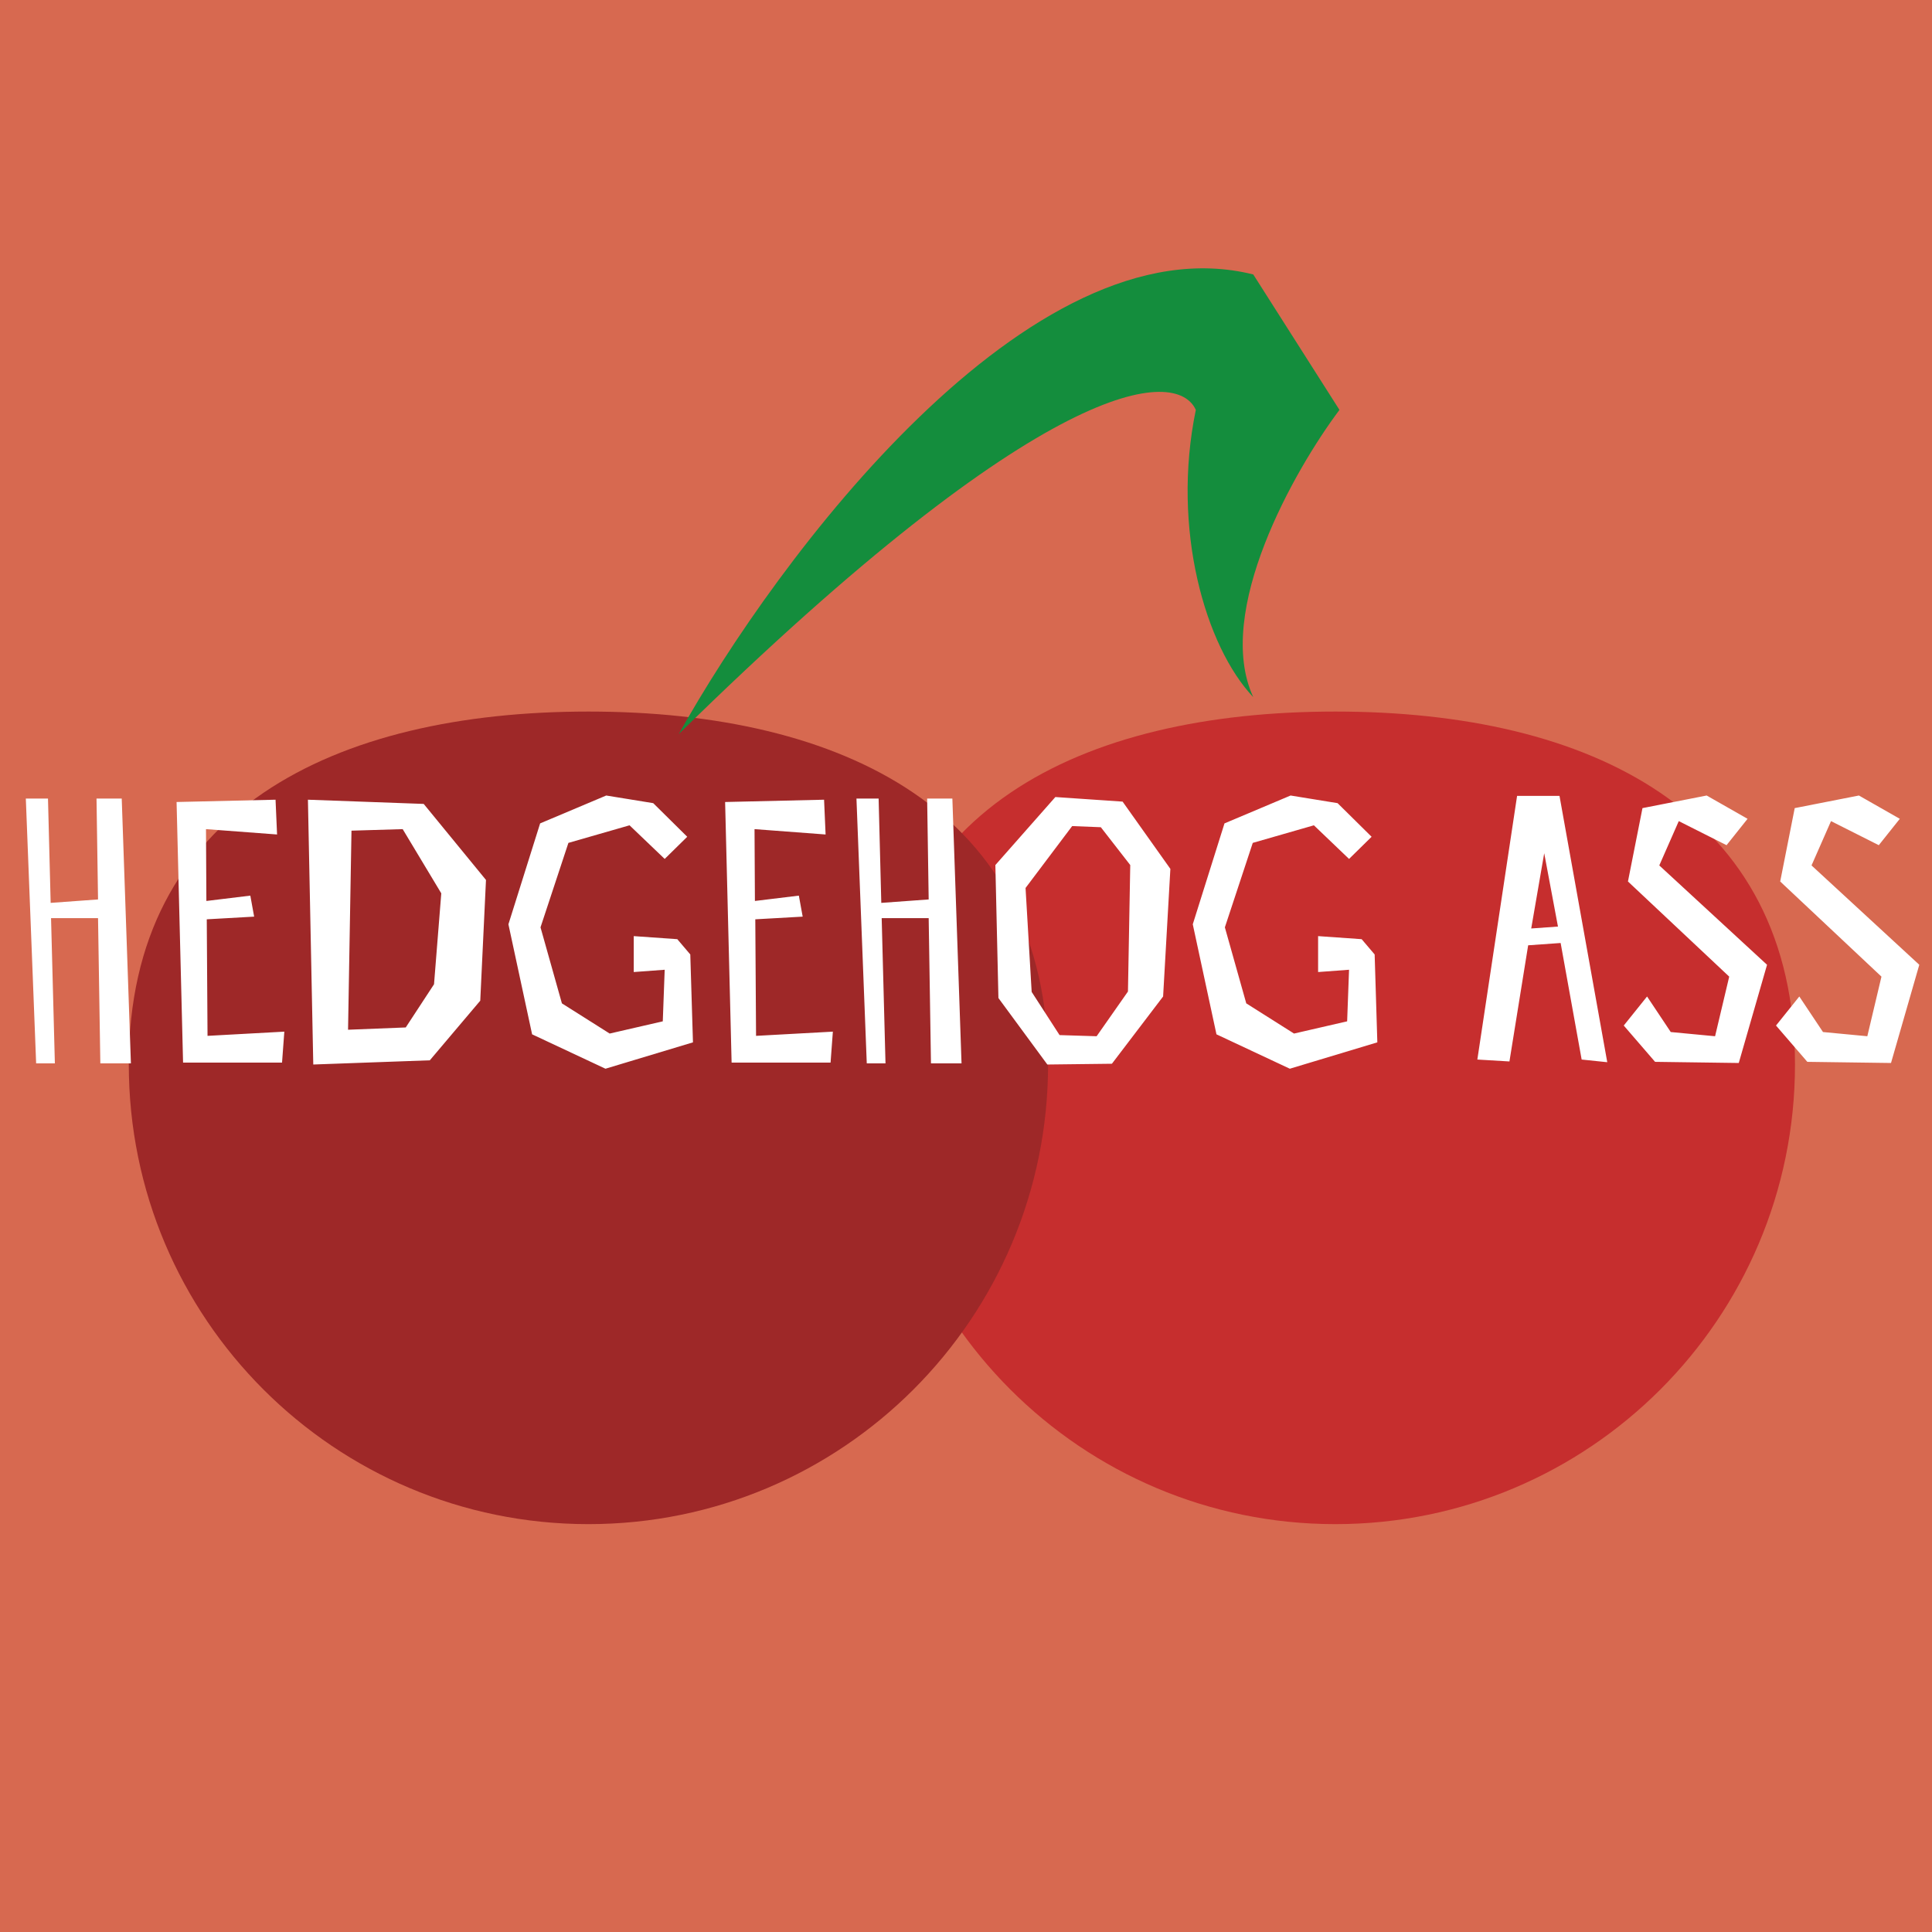
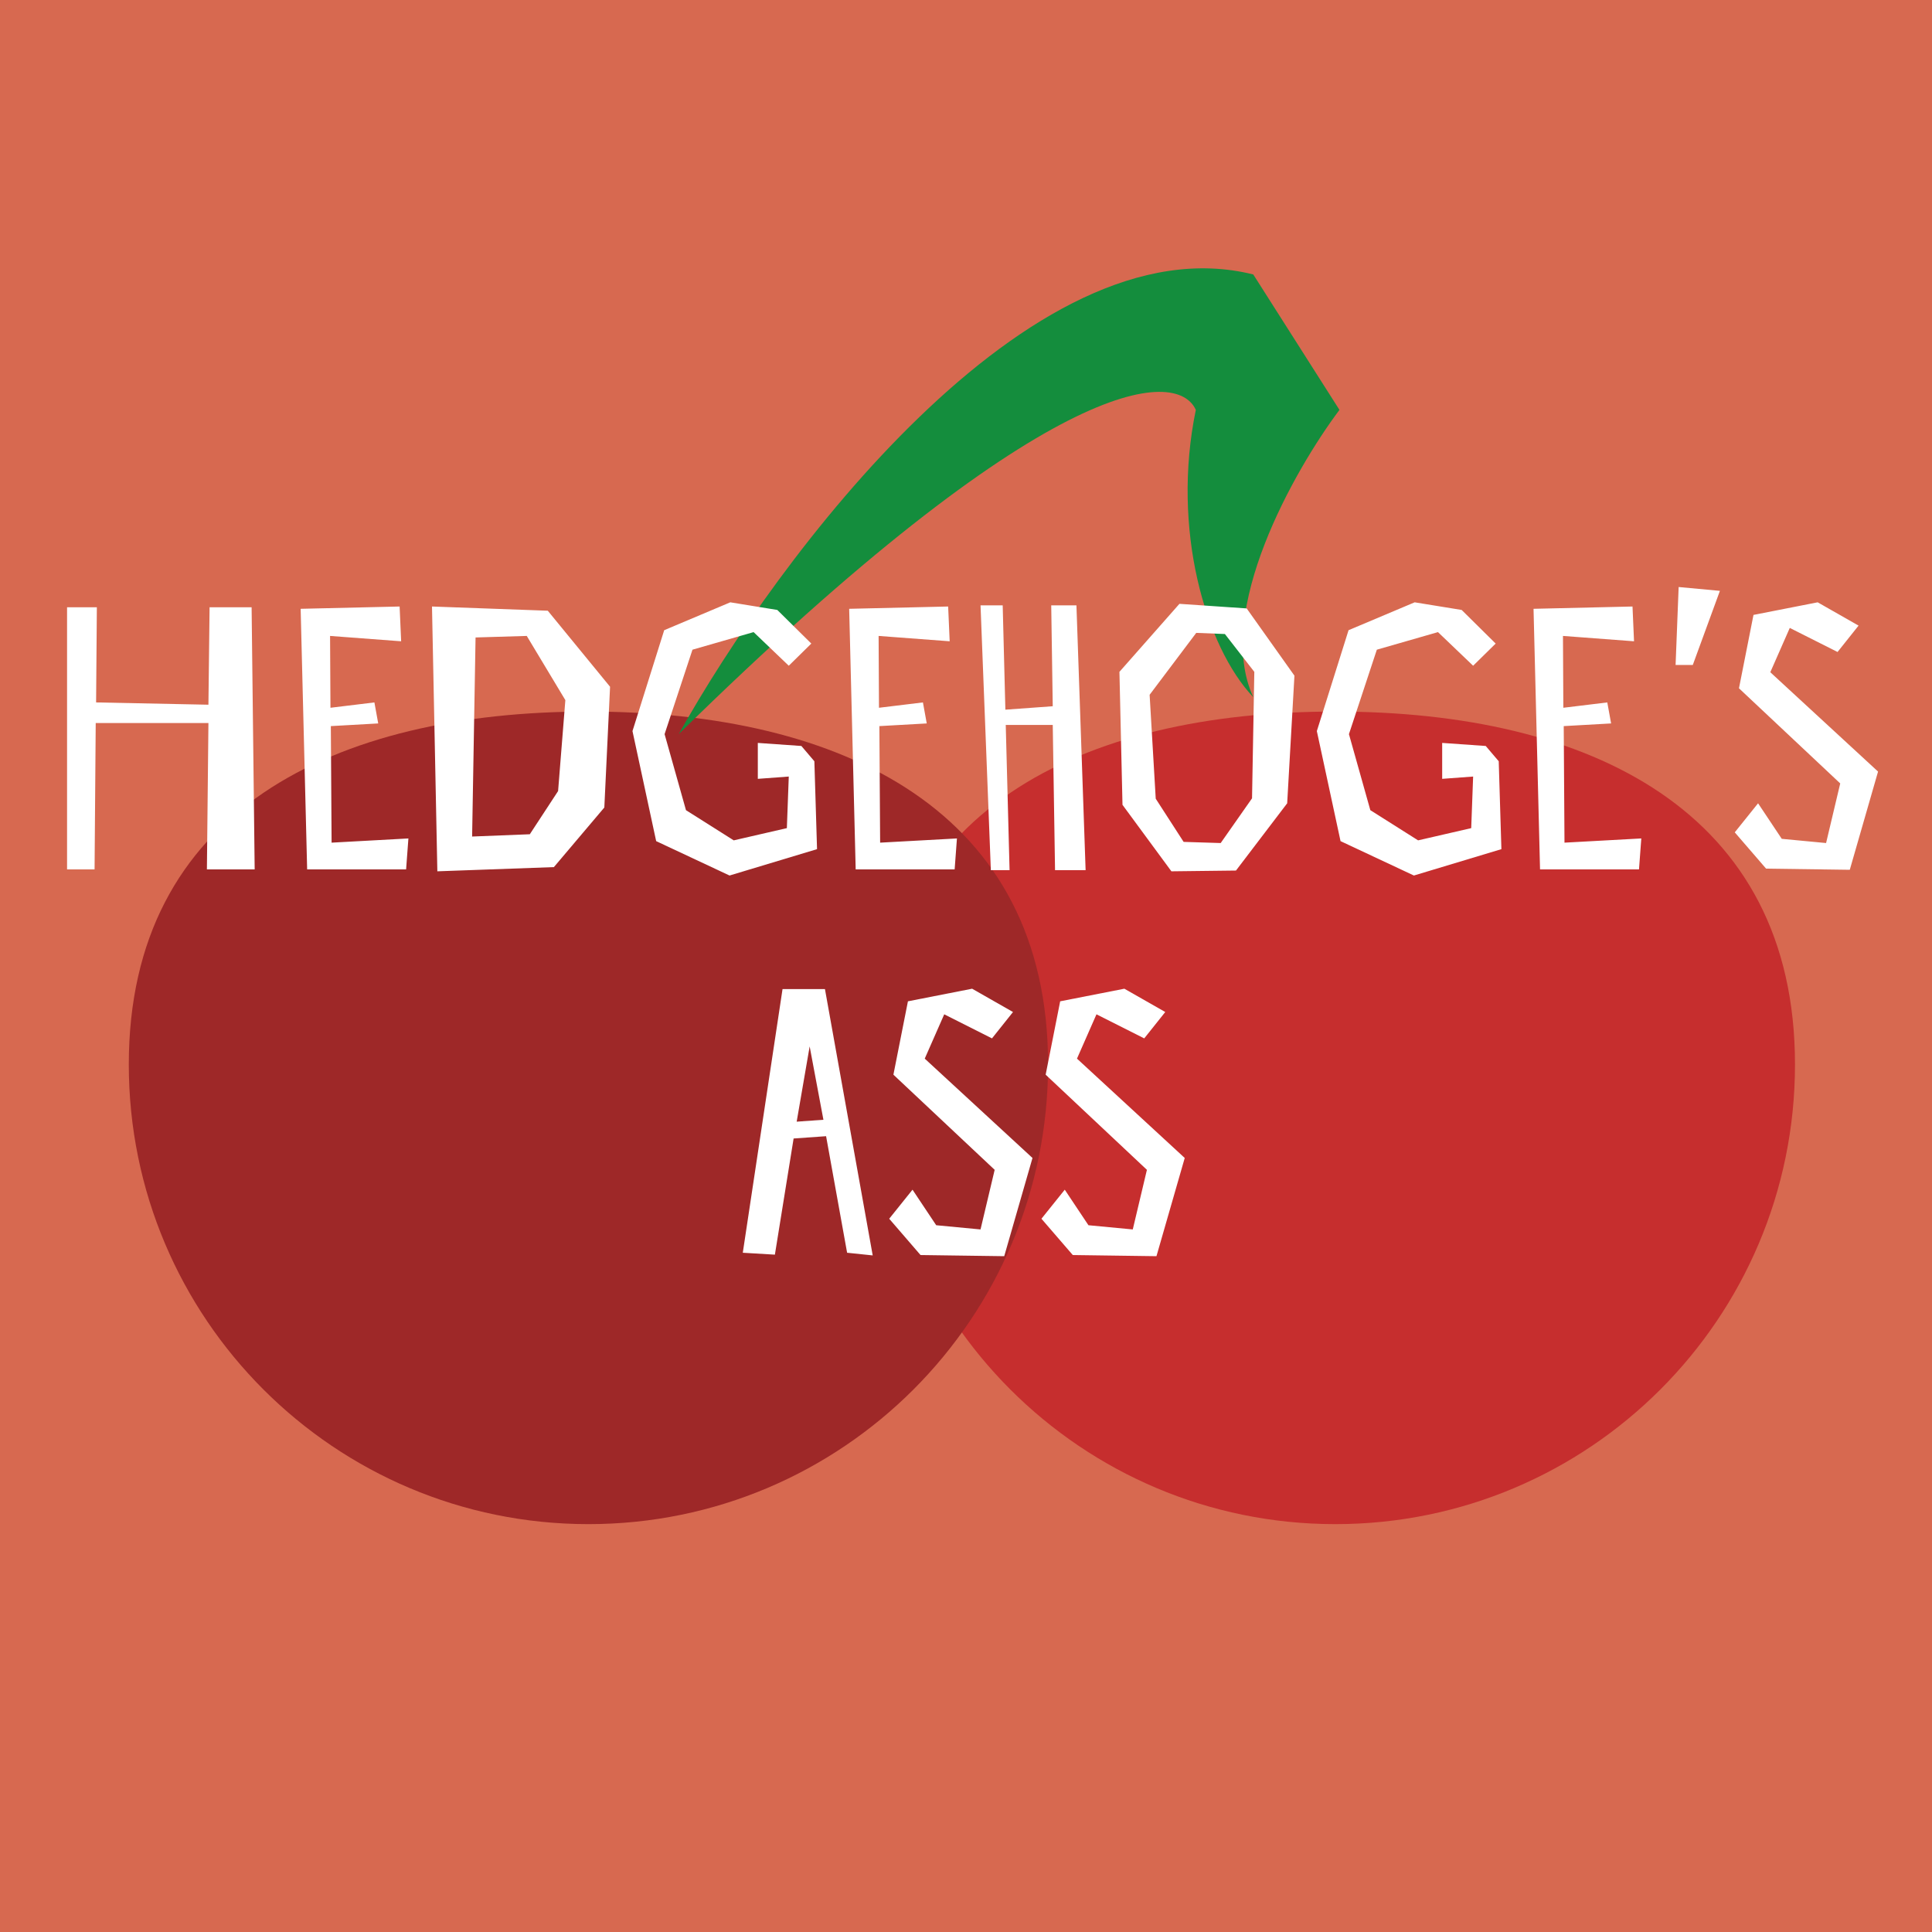
<svg xmlns="http://www.w3.org/2000/svg" width="180" height="180" viewBox="0 0 180 180" fill="none">
  <g clip-path="url(#clip0_874_2567)">
    <rect width="180" height="180" fill="#D76950" />
    <path d="M167.235 99.176C167.235 122.827 148.063 142 124.412 142C100.761 142 81.588 122.827 81.588 99.176C81.588 75.525 100.761 66.294 124.412 66.294C148.063 66.294 167.235 75.525 167.235 99.176Z" fill="#C62E2E" />
    <path d="M97.647 99.176C97.647 122.827 78.474 142 54.824 142C31.173 142 12 122.827 12 99.176C12 75.525 31.173 66.294 54.824 66.294C78.474 66.294 97.647 75.525 97.647 99.176Z" fill="#9E2828" />
    <path d="M116.765 25.571C95.965 20.371 72.412 51.954 63.235 68.395C97.494 34.748 109.628 34.238 111.412 38.189C109.118 49.277 112.304 60.238 116.765 64.954C113.094 57.001 120.588 43.797 124.794 38.189L116.765 25.571Z" fill="#148D3D" />
-     <path d="M3.367 99.071H5.112L4.756 85.543H9.134L9.348 99.071H12.196L11.341 74.4H8.992L9.134 83.799L4.72 84.119L4.471 74.4H2.406L3.367 99.071ZM25.672 74.507L16.451 74.721L17.056 99H26.277L26.49 96.116L19.335 96.508L19.264 85.65L23.678 85.401L23.322 83.443L19.228 83.941L19.192 77.248L25.814 77.747L25.672 74.507ZM29.187 99.178L40.045 98.786L44.744 93.233L45.278 81.983L39.475 74.899L28.689 74.507L29.187 99.178ZM40.437 91.702L37.802 95.725L32.427 95.938L32.747 77.391L37.517 77.248L41.113 83.229L40.437 91.702ZM64.028 77.96L60.86 74.828L56.481 74.116L50.322 76.714L47.368 86.113L49.575 96.366L56.41 99.57L64.562 97.113L64.313 88.925L63.103 87.501L59.044 87.216V90.563L61.928 90.349L61.75 95.155L56.802 96.294L52.352 93.482L50.358 86.398L52.957 78.53L58.653 76.892L61.928 80.025L64.028 77.96ZM76.777 74.507L67.557 74.721L68.162 99H77.382L77.596 96.116L70.44 96.508L70.369 85.65L74.784 85.401L74.427 83.443L70.334 83.941L70.298 77.248L76.919 77.747L76.777 74.507ZM80.755 99.071H82.5L82.144 85.543H86.523L86.736 99.071H89.584L88.73 74.4H86.38L86.523 83.799L82.108 84.119L81.859 74.4H79.794L80.755 99.071ZM109.041 80.951L104.591 74.685L98.325 74.258L92.736 80.595L93.021 92.984L97.578 99.178L103.594 99.107L108.364 92.841L109.041 80.951ZM105.089 92.378L102.17 96.544L98.717 96.437L96.118 92.414L95.548 82.731L99.891 76.964L102.562 77.07L105.303 80.595L105.089 92.378ZM127.789 77.96L124.62 74.828L120.241 74.116L114.083 76.714L111.128 86.113L113.335 96.366L120.17 99.57L128.323 97.113L128.073 88.925L126.863 87.501L122.805 87.216V90.563L125.688 90.349L125.51 95.155L120.562 96.294L116.112 93.482L114.118 86.398L116.717 78.53L122.413 76.892L125.688 80.025L127.789 77.96ZM141.343 74.151L137.641 98.715L140.631 98.893L142.375 88.071L145.401 87.857L147.359 98.715L149.745 98.964L145.295 74.151H141.343ZM142.66 86.504L143.871 79.491L145.152 86.326L142.66 86.504ZM156.408 76.501L160.858 78.744L162.816 76.287L159.006 74.116L153.026 75.29L151.673 82.126L161.107 90.99L159.79 96.544L155.66 96.152L153.453 92.841L151.281 95.547L154.2 98.929L161.997 99.036L164.631 89.886L154.592 80.63L156.408 76.501ZM170.592 76.501L175.042 78.744L177 76.287L173.191 74.116L167.21 75.29L165.857 82.126L175.291 90.99L173.974 96.544L169.844 96.152L167.637 92.841L165.466 95.547L168.385 98.929L176.181 99.036L178.816 89.886L168.776 80.63L170.592 76.501Z" fill="white" />
+     <path d="M23.727 81L23.442 56.578H19.526L19.419 65.656L8.953 65.443L9.024 56.578H6.248L6.248 81H8.811L8.918 67.365H19.419L19.277 81H23.727ZM37.231 56.507L28.011 56.721L28.616 81H37.836L38.05 78.116L30.894 78.508L30.823 67.65L35.238 67.401L34.882 65.443L30.788 65.941L30.752 59.248L37.374 59.747L37.231 56.507ZM40.747 81.178L51.605 80.786L56.304 75.233L56.838 63.983L51.035 56.899L40.248 56.507L40.747 81.178ZM51.996 73.702L49.362 77.725L43.986 77.938L44.307 59.391L49.077 59.248L52.673 65.229L51.996 73.702ZM75.588 59.96L72.42 56.828L68.041 56.116L61.882 58.714L58.927 68.113L61.134 78.366L67.97 81.57L76.122 79.113L75.873 70.925L74.662 69.501L70.604 69.216V72.563L73.488 72.349L73.31 77.155L68.361 78.294L63.911 75.482L61.918 68.398L64.516 60.53L70.212 58.892L73.488 62.025L75.588 59.96ZM88.337 56.507L79.116 56.721L79.722 81H88.942L89.156 78.116L82 78.508L81.929 67.65L86.343 67.401L85.987 65.443L81.893 65.941L81.858 59.248L88.479 59.747L88.337 56.507ZM92.315 81.071H94.059L93.703 67.543H98.082L98.296 81.071H101.144L100.289 56.4H97.94L98.082 65.799L93.668 66.119L93.419 56.4H91.354L92.315 81.071ZM120.6 62.951L116.15 56.685L109.885 56.258L104.295 62.595L104.58 74.984L109.137 81.178L115.153 81.107L119.924 74.841L120.6 62.951ZM116.649 74.378L113.729 78.544L110.276 78.437L107.677 74.414L107.108 64.731L111.451 58.964L114.121 59.07L116.862 62.595L116.649 74.378ZM139.348 59.96L136.18 56.828L131.801 56.116L125.642 58.714L122.687 68.113L124.895 78.366L131.73 81.57L139.882 79.113L139.633 70.925L138.423 69.501L134.364 69.216V72.563L137.248 72.349L137.07 77.155L132.121 78.294L127.671 75.482L125.678 68.398L128.277 60.53L133.973 58.892L137.248 62.025L139.348 59.96ZM152.097 56.507L142.876 56.721L143.482 81H152.702L152.916 78.116L145.76 78.508L145.689 67.65L150.103 67.401L149.747 65.443L145.653 65.941L145.618 59.248L152.239 59.747L152.097 56.507ZM156.396 54.692L156.111 61.954H157.713L160.24 55.048L156.396 54.692ZM166.75 58.501L171.2 60.744L173.158 58.287L169.349 56.116L163.368 57.29L162.016 64.126L171.45 72.99L170.132 78.544L166.003 78.152L163.796 74.841L161.624 77.547L164.543 80.929L172.34 81.036L174.974 71.886L164.935 62.63L166.75 58.501ZM72.907 92.151L69.204 116.715L72.195 116.893L73.939 106.071L76.965 105.857L78.923 116.715L81.308 116.964L76.859 92.151H72.907ZM74.224 104.504L75.434 97.491L76.716 104.326L74.224 104.504ZM87.972 94.501L92.421 96.744L94.379 94.287L90.57 92.116L84.59 93.29L83.237 100.126L92.671 108.99L91.353 114.544L87.224 114.152L85.017 110.841L82.845 113.547L85.764 116.929L93.561 117.036L96.195 107.886L86.156 98.63L87.972 94.501ZM102.156 94.501L106.606 96.744L108.564 94.287L104.755 92.116L98.774 93.29L97.421 100.126L106.855 108.99L105.538 114.544L101.408 114.152L99.201 110.841L97.029 113.547L99.949 116.929L107.745 117.036L110.379 107.886L100.34 98.63L102.156 94.501Z" fill="white" />
  </g>
  <defs>
    <clipPath id="clip0_874_2567">
      <rect width="180" height="180" fill="white" />
    </clipPath>
  </defs>
</svg>
